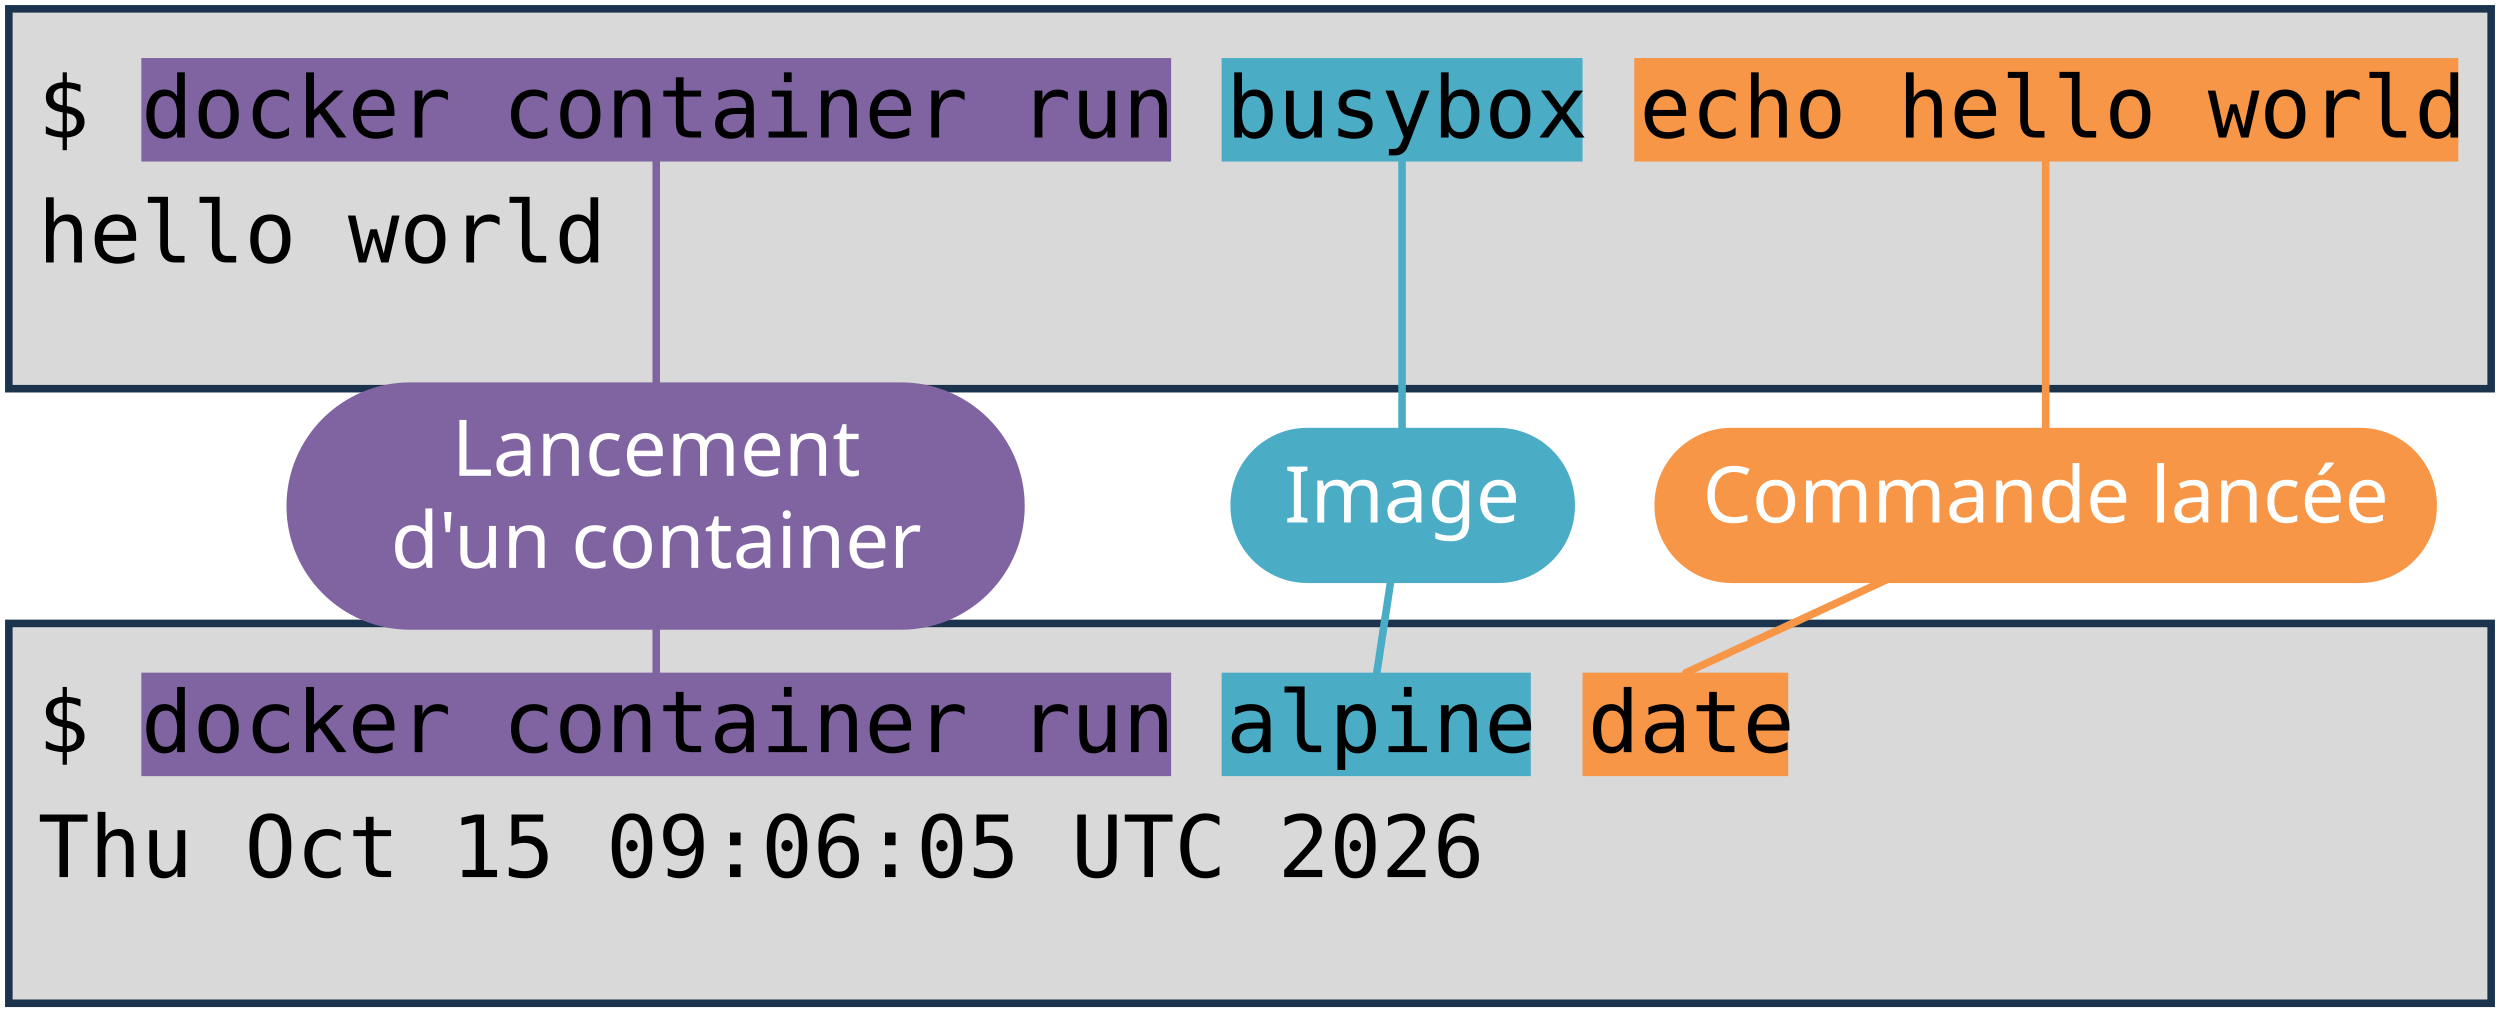
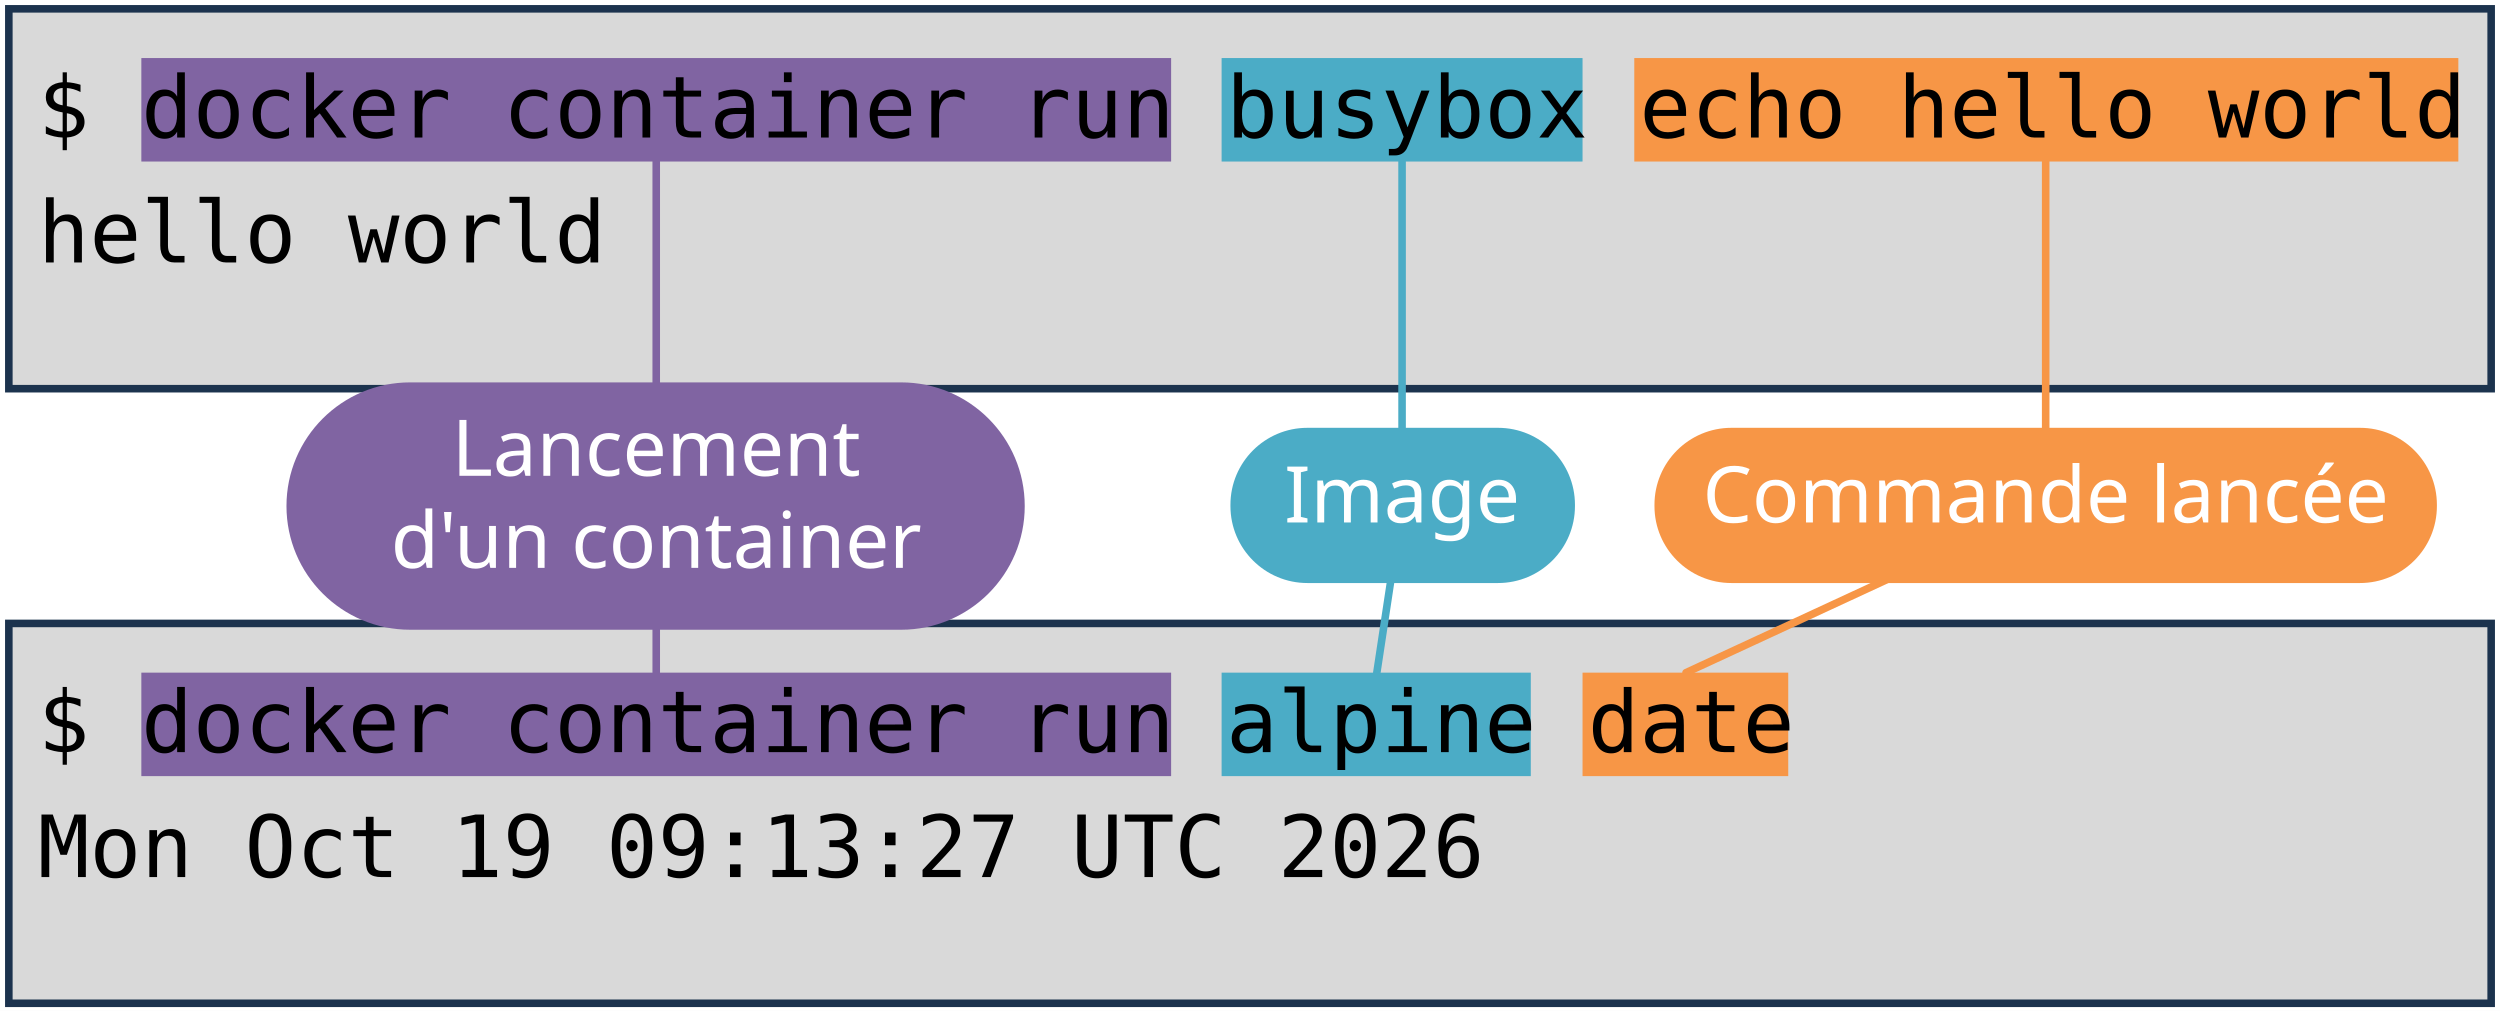
<svg xmlns="http://www.w3.org/2000/svg" viewBox="0 0 1981 801" width="1981" height="801" role="img" aria-label="Deux terminaux : docker container run busybox echo hello world, et docker container run alpine date. Annotations : lancement d'un container, image, commande lancée.">
  <style>
    .code { font-family: "DejaVu Sans Mono", Menlo, Consolas, monospace; font-size: 68px; fill: #000000; }
    .pill { font-family: "Trebuchet MS", "Century Gothic", Verdana, sans-serif; font-size: 62px; text-anchor: middle; }
  </style>
  <rect width="1981" height="801" fill="#FFFFFF" />
  <rect x="7" y="7" width="1967" height="301" fill="#D9D9D9" stroke="#1C334E" stroke-width="6" />
  <rect x="7" y="494" width="1967" height="301" fill="#D9D9D9" stroke="#1C334E" stroke-width="6" />
  <rect x="112" y="46" width="816" height="82" fill="#8064A2" />
  <rect x="112" y="533" width="816" height="82" fill="#8064A2" />
  <rect x="968" y="46" width="286" height="82" fill="#4BACC6" />
  <rect x="968" y="533" width="245" height="82" fill="#4BACC6" />
  <rect x="1295" y="46" width="653" height="82" fill="#F79646" />
  <rect x="1254" y="533" width="163" height="82" fill="#F79646" />
  <text x="30" y="109" class="code" xml:space="preserve">$ docker container run busybox echo hello world</text>
  <text x="30" y="208" class="code" xml:space="preserve">hello world</text>
  <text x="30" y="596" class="code" xml:space="preserve">$ docker container run alpine date</text>
-   <text x="30" y="695" class="code" xml:space="preserve">Thu Oct 15 09:06:05 UTC 2026</text>
+   <text x="30" y="695" class="code" xml:space="preserve">Mon Oct 19 09:13:27 UTC 2026</text>
  <path d="M 520 401 L 520 128" stroke="#8064A2" stroke-width="6" fill="none" stroke-linecap="round" />
  <path d="M 520 401 L 520 533" stroke="#8064A2" stroke-width="6" fill="none" stroke-linecap="round" />
  <rect x="227" y="303" width="585" height="196" rx="98" fill="#8064A2" />
  <text x="520" y="377" class="pill" fill="#FFFFFF">Lancement</text>
  <text x="520" y="450" class="pill" fill="#FFFFFF">d'un container</text>
  <path d="M 1111 401 L 1111 128" stroke="#4BACC6" stroke-width="6" fill="none" stroke-linecap="round" />
  <path d="M 1111 401 L 1091 533" stroke="#4BACC6" stroke-width="6" fill="none" stroke-linecap="round" />
  <rect x="975" y="339" width="273" height="123" rx="61" fill="#4BACC6" />
  <text x="1111" y="414" class="pill" fill="#FFFFFF">Image</text>
  <path d="M 1621 401 L 1621 128" stroke="#F79646" stroke-width="6" fill="none" stroke-linecap="round" />
  <path d="M 1621 401 L 1336 533" stroke="#F79646" stroke-width="6" fill="none" stroke-linecap="round" />
  <rect x="1311" y="339" width="620" height="123" rx="61" fill="#F79646" />
  <text x="1621" y="414" class="pill" fill="#FFFFFF">Commande lancée</text>
</svg>
